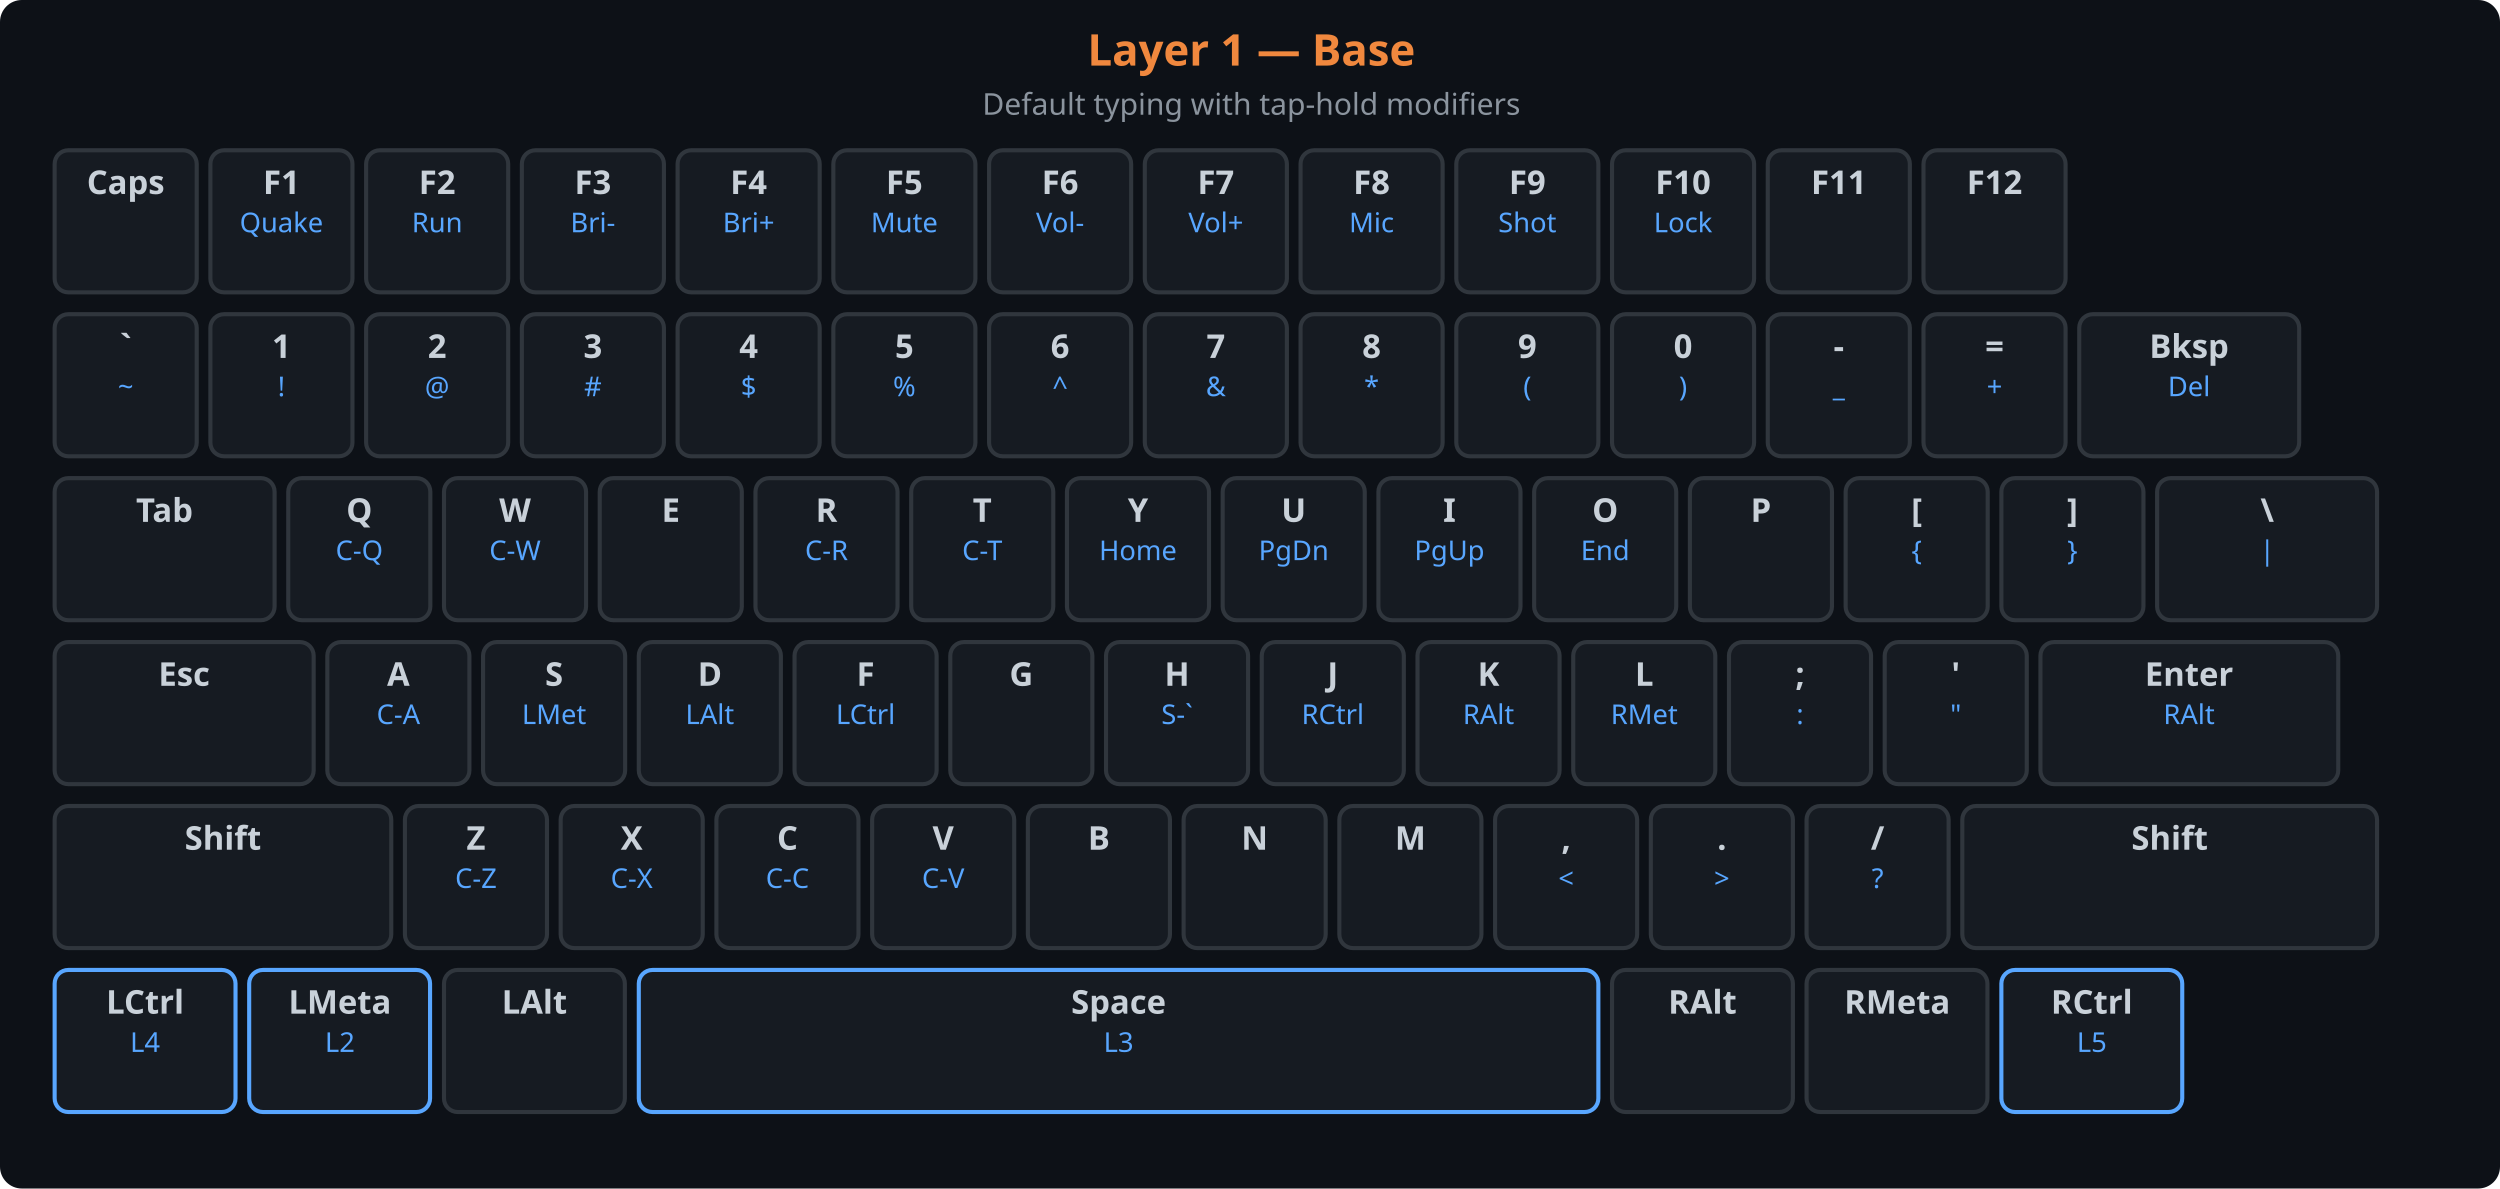
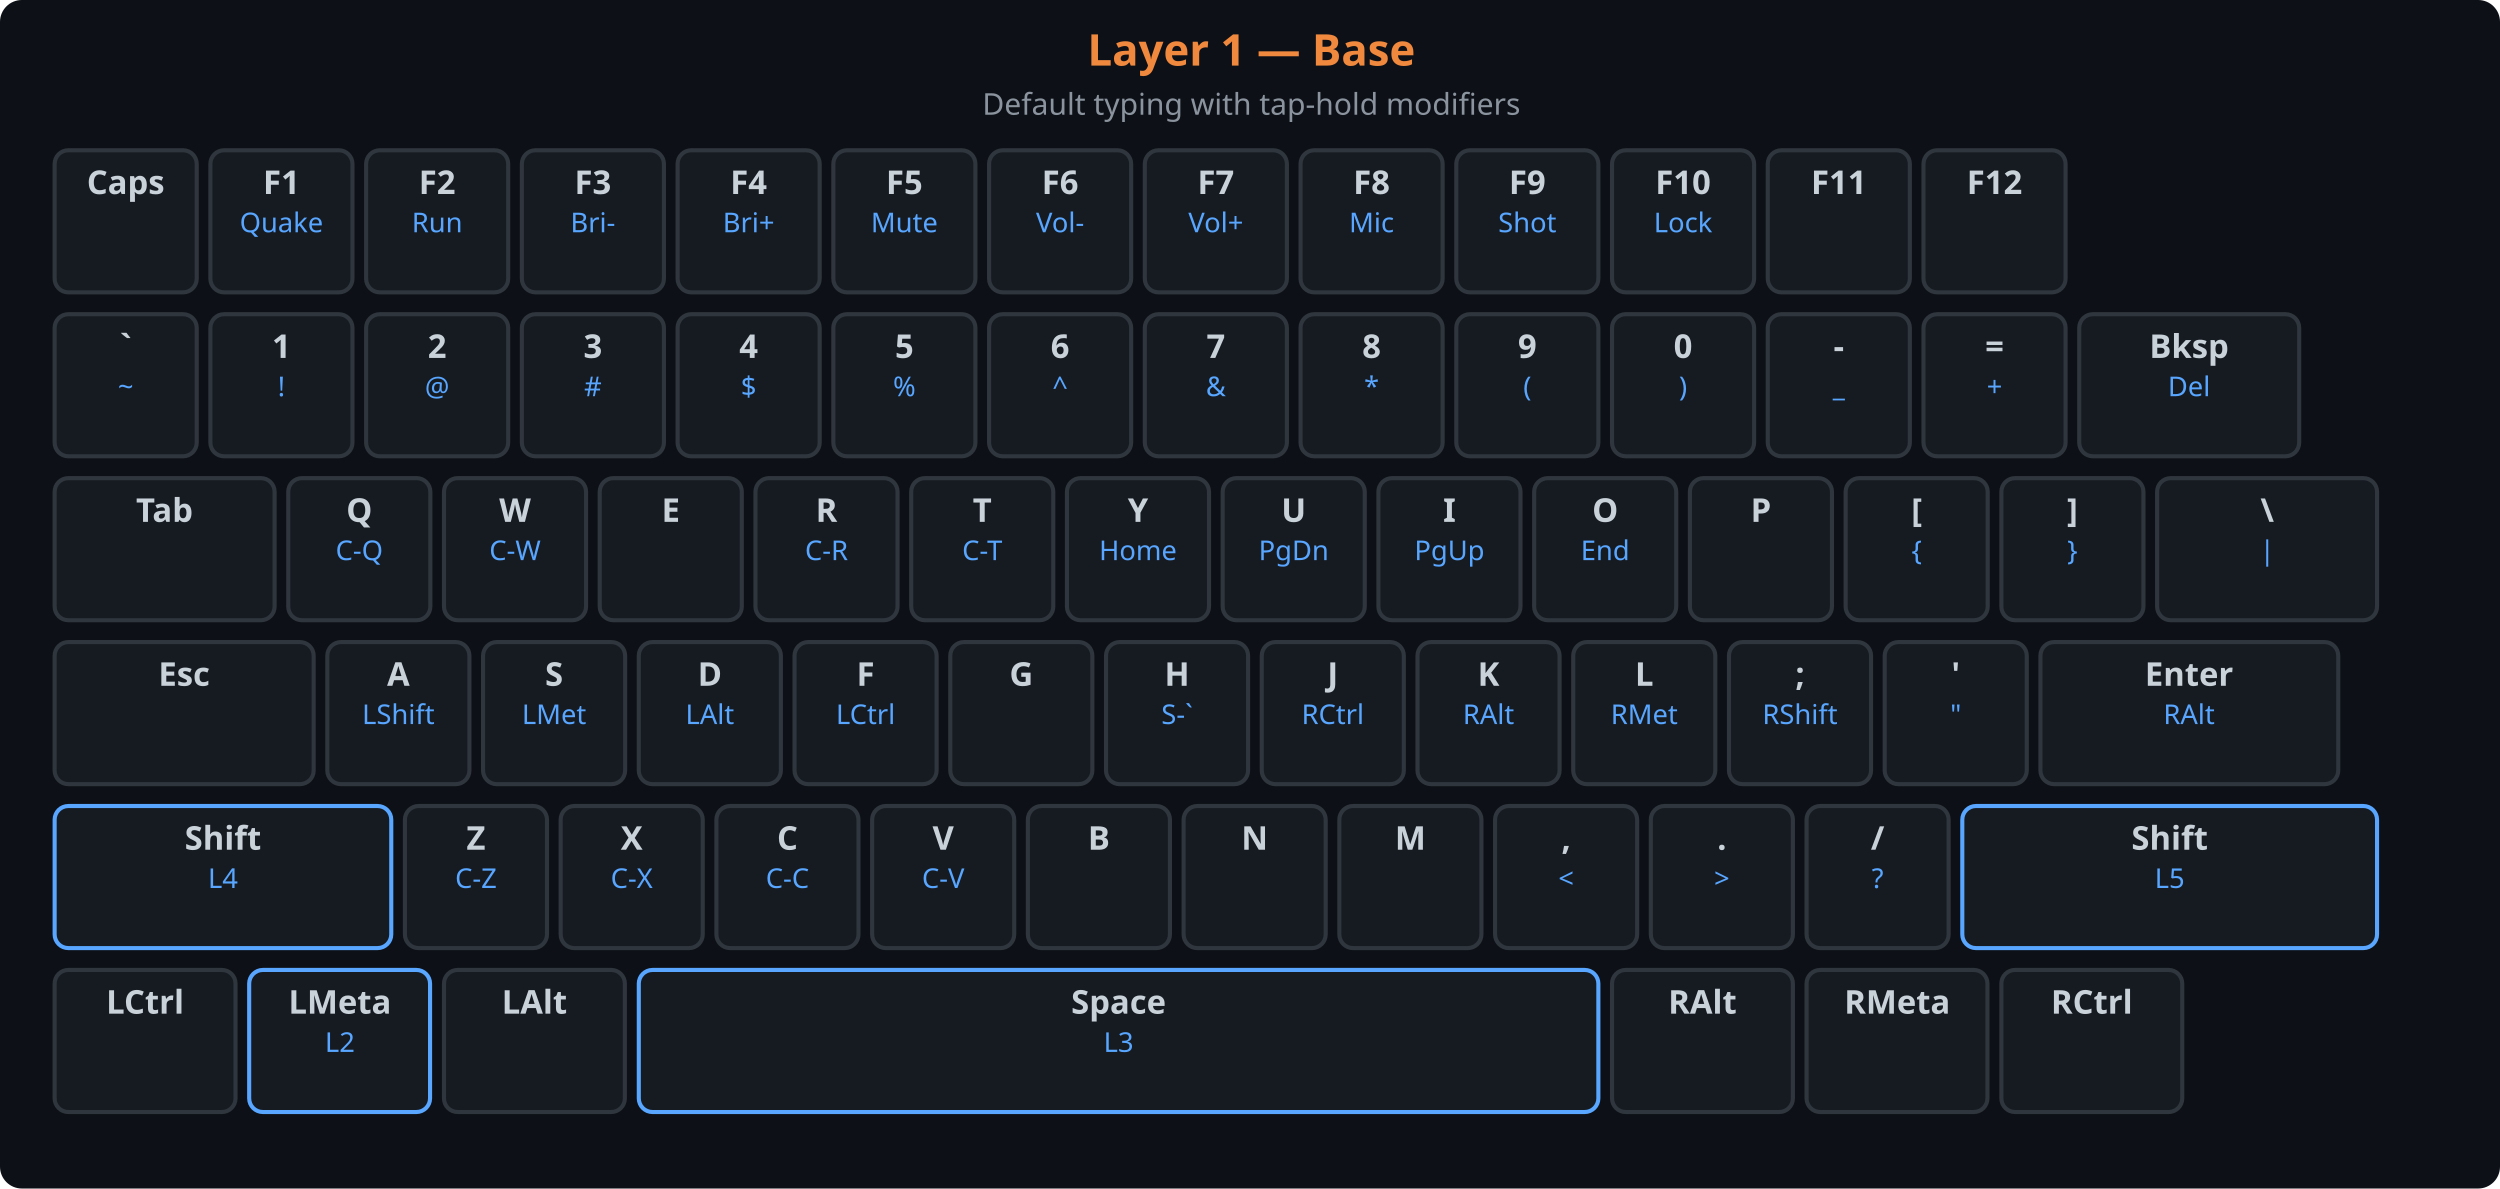
<svg xmlns="http://www.w3.org/2000/svg" viewBox="0 0 915 435" width="915" height="435">
  <rect width="100%" height="100%" fill="#0d1117" rx="8" />
  <text x="458" y="24" text-anchor="middle" fill="#f0883e" font-family="Segoe UI,system-ui,-apple-system,sans-serif" font-size="16" font-weight="700">Layer 1 — Base</text>
  <text x="458" y="42" text-anchor="middle" fill="#8b949e" font-family="Segoe UI,system-ui,-apple-system,sans-serif" font-size="11">Default typing with tap-hold modifiers</text>
  <rect x="20.0" y="55.0" width="52.0" height="52" rx="5" fill="#161b22" stroke="#30363d" stroke-width="1.5" />
  <text x="46.0" y="71.0" text-anchor="middle" fill="#c9d1d9" font-family="Segoe UI,system-ui,-apple-system,sans-serif" font-size="12" font-weight="600">Caps</text>
  <rect x="77.0" y="55.0" width="52.0" height="52" rx="5" fill="#161b22" stroke="#30363d" stroke-width="1.5" />
  <text x="103.0" y="71.0" text-anchor="middle" fill="#c9d1d9" font-family="Segoe UI,system-ui,-apple-system,sans-serif" font-size="12" font-weight="600">F1</text>
  <text x="103.0" y="85.0" text-anchor="middle" fill="#58a6ff" font-family="Segoe UI,system-ui,-apple-system,sans-serif" font-size="10" font-weight="500">Quake</text>
  <rect x="134.0" y="55.0" width="52.0" height="52" rx="5" fill="#161b22" stroke="#30363d" stroke-width="1.5" />
  <text x="160.0" y="71.0" text-anchor="middle" fill="#c9d1d9" font-family="Segoe UI,system-ui,-apple-system,sans-serif" font-size="12" font-weight="600">F2</text>
  <text x="160.0" y="85.0" text-anchor="middle" fill="#58a6ff" font-family="Segoe UI,system-ui,-apple-system,sans-serif" font-size="10" font-weight="500">Run</text>
  <rect x="191.0" y="55.0" width="52.0" height="52" rx="5" fill="#161b22" stroke="#30363d" stroke-width="1.5" />
  <text x="217.0" y="71.0" text-anchor="middle" fill="#c9d1d9" font-family="Segoe UI,system-ui,-apple-system,sans-serif" font-size="12" font-weight="600">F3</text>
  <text x="217.0" y="85.0" text-anchor="middle" fill="#58a6ff" font-family="Segoe UI,system-ui,-apple-system,sans-serif" font-size="10" font-weight="500">Bri-</text>
  <rect x="248.0" y="55.0" width="52.0" height="52" rx="5" fill="#161b22" stroke="#30363d" stroke-width="1.5" />
  <text x="274.0" y="71.0" text-anchor="middle" fill="#c9d1d9" font-family="Segoe UI,system-ui,-apple-system,sans-serif" font-size="12" font-weight="600">F4</text>
  <text x="274.0" y="85.0" text-anchor="middle" fill="#58a6ff" font-family="Segoe UI,system-ui,-apple-system,sans-serif" font-size="10" font-weight="500">Bri+</text>
  <rect x="305.0" y="55.0" width="52.0" height="52" rx="5" fill="#161b22" stroke="#30363d" stroke-width="1.5" />
  <text x="331.0" y="71.0" text-anchor="middle" fill="#c9d1d9" font-family="Segoe UI,system-ui,-apple-system,sans-serif" font-size="12" font-weight="600">F5</text>
  <text x="331.0" y="85.0" text-anchor="middle" fill="#58a6ff" font-family="Segoe UI,system-ui,-apple-system,sans-serif" font-size="10" font-weight="500">Mute</text>
  <rect x="362.0" y="55.0" width="52.0" height="52" rx="5" fill="#161b22" stroke="#30363d" stroke-width="1.5" />
  <text x="388.0" y="71.0" text-anchor="middle" fill="#c9d1d9" font-family="Segoe UI,system-ui,-apple-system,sans-serif" font-size="12" font-weight="600">F6</text>
  <text x="388.0" y="85.0" text-anchor="middle" fill="#58a6ff" font-family="Segoe UI,system-ui,-apple-system,sans-serif" font-size="10" font-weight="500">Vol-</text>
  <rect x="419.0" y="55.0" width="52.0" height="52" rx="5" fill="#161b22" stroke="#30363d" stroke-width="1.5" />
  <text x="445.0" y="71.0" text-anchor="middle" fill="#c9d1d9" font-family="Segoe UI,system-ui,-apple-system,sans-serif" font-size="12" font-weight="600">F7</text>
  <text x="445.0" y="85.0" text-anchor="middle" fill="#58a6ff" font-family="Segoe UI,system-ui,-apple-system,sans-serif" font-size="10" font-weight="500">Vol+</text>
  <rect x="476.0" y="55.0" width="52.0" height="52" rx="5" fill="#161b22" stroke="#30363d" stroke-width="1.5" />
  <text x="502.0" y="71.0" text-anchor="middle" fill="#c9d1d9" font-family="Segoe UI,system-ui,-apple-system,sans-serif" font-size="12" font-weight="600">F8</text>
  <text x="502.0" y="85.0" text-anchor="middle" fill="#58a6ff" font-family="Segoe UI,system-ui,-apple-system,sans-serif" font-size="10" font-weight="500">Mic</text>
  <rect x="533.0" y="55.0" width="52.0" height="52" rx="5" fill="#161b22" stroke="#30363d" stroke-width="1.5" />
  <text x="559.0" y="71.0" text-anchor="middle" fill="#c9d1d9" font-family="Segoe UI,system-ui,-apple-system,sans-serif" font-size="12" font-weight="600">F9</text>
  <text x="559.0" y="85.0" text-anchor="middle" fill="#58a6ff" font-family="Segoe UI,system-ui,-apple-system,sans-serif" font-size="10" font-weight="500">Shot</text>
  <rect x="590.0" y="55.0" width="52.0" height="52" rx="5" fill="#161b22" stroke="#30363d" stroke-width="1.5" />
  <text x="616.0" y="71.0" text-anchor="middle" fill="#c9d1d9" font-family="Segoe UI,system-ui,-apple-system,sans-serif" font-size="12" font-weight="600">F10</text>
  <text x="616.0" y="85.0" text-anchor="middle" fill="#58a6ff" font-family="Segoe UI,system-ui,-apple-system,sans-serif" font-size="10" font-weight="500">Lock</text>
  <rect x="647.0" y="55.0" width="52.0" height="52" rx="5" fill="#161b22" stroke="#30363d" stroke-width="1.5" />
  <text x="673.0" y="71.0" text-anchor="middle" fill="#c9d1d9" font-family="Segoe UI,system-ui,-apple-system,sans-serif" font-size="12" font-weight="600">F11</text>
  <rect x="704.0" y="55.0" width="52.0" height="52" rx="5" fill="#161b22" stroke="#30363d" stroke-width="1.5" />
  <text x="730.0" y="71.0" text-anchor="middle" fill="#c9d1d9" font-family="Segoe UI,system-ui,-apple-system,sans-serif" font-size="12" font-weight="600">F12</text>
  <rect x="20.0" y="115.0" width="52.0" height="52" rx="5" fill="#161b22" stroke="#30363d" stroke-width="1.5" />
  <text x="46.0" y="131.0" text-anchor="middle" fill="#c9d1d9" font-family="Segoe UI,system-ui,-apple-system,sans-serif" font-size="12" font-weight="600">`</text>
  <text x="46.0" y="145.0" text-anchor="middle" fill="#58a6ff" font-family="Segoe UI,system-ui,-apple-system,sans-serif" font-size="10" font-weight="500">~</text>
  <rect x="77.0" y="115.0" width="52.0" height="52" rx="5" fill="#161b22" stroke="#30363d" stroke-width="1.5" />
  <text x="103.0" y="131.0" text-anchor="middle" fill="#c9d1d9" font-family="Segoe UI,system-ui,-apple-system,sans-serif" font-size="12" font-weight="600">1</text>
  <text x="103.0" y="145.0" text-anchor="middle" fill="#58a6ff" font-family="Segoe UI,system-ui,-apple-system,sans-serif" font-size="10" font-weight="500">!</text>
  <rect x="134.0" y="115.0" width="52.0" height="52" rx="5" fill="#161b22" stroke="#30363d" stroke-width="1.5" />
  <text x="160.0" y="131.0" text-anchor="middle" fill="#c9d1d9" font-family="Segoe UI,system-ui,-apple-system,sans-serif" font-size="12" font-weight="600">2</text>
  <text x="160.0" y="145.0" text-anchor="middle" fill="#58a6ff" font-family="Segoe UI,system-ui,-apple-system,sans-serif" font-size="10" font-weight="500">@</text>
  <rect x="191.0" y="115.0" width="52.0" height="52" rx="5" fill="#161b22" stroke="#30363d" stroke-width="1.5" />
  <text x="217.0" y="131.0" text-anchor="middle" fill="#c9d1d9" font-family="Segoe UI,system-ui,-apple-system,sans-serif" font-size="12" font-weight="600">3</text>
  <text x="217.0" y="145.0" text-anchor="middle" fill="#58a6ff" font-family="Segoe UI,system-ui,-apple-system,sans-serif" font-size="10" font-weight="500">#</text>
  <rect x="248.0" y="115.0" width="52.0" height="52" rx="5" fill="#161b22" stroke="#30363d" stroke-width="1.5" />
  <text x="274.0" y="131.0" text-anchor="middle" fill="#c9d1d9" font-family="Segoe UI,system-ui,-apple-system,sans-serif" font-size="12" font-weight="600">4</text>
  <text x="274.0" y="145.0" text-anchor="middle" fill="#58a6ff" font-family="Segoe UI,system-ui,-apple-system,sans-serif" font-size="10" font-weight="500">$</text>
  <rect x="305.0" y="115.0" width="52.0" height="52" rx="5" fill="#161b22" stroke="#30363d" stroke-width="1.5" />
  <text x="331.0" y="131.0" text-anchor="middle" fill="#c9d1d9" font-family="Segoe UI,system-ui,-apple-system,sans-serif" font-size="12" font-weight="600">5</text>
  <text x="331.0" y="145.0" text-anchor="middle" fill="#58a6ff" font-family="Segoe UI,system-ui,-apple-system,sans-serif" font-size="10" font-weight="500">%</text>
  <rect x="362.0" y="115.0" width="52.0" height="52" rx="5" fill="#161b22" stroke="#30363d" stroke-width="1.5" />
  <text x="388.0" y="131.0" text-anchor="middle" fill="#c9d1d9" font-family="Segoe UI,system-ui,-apple-system,sans-serif" font-size="12" font-weight="600">6</text>
  <text x="388.0" y="145.0" text-anchor="middle" fill="#58a6ff" font-family="Segoe UI,system-ui,-apple-system,sans-serif" font-size="10" font-weight="500">^</text>
  <rect x="419.0" y="115.0" width="52.0" height="52" rx="5" fill="#161b22" stroke="#30363d" stroke-width="1.5" />
  <text x="445.0" y="131.0" text-anchor="middle" fill="#c9d1d9" font-family="Segoe UI,system-ui,-apple-system,sans-serif" font-size="12" font-weight="600">7</text>
  <text x="445.0" y="145.0" text-anchor="middle" fill="#58a6ff" font-family="Segoe UI,system-ui,-apple-system,sans-serif" font-size="10" font-weight="500">&amp;</text>
  <rect x="476.0" y="115.0" width="52.0" height="52" rx="5" fill="#161b22" stroke="#30363d" stroke-width="1.5" />
  <text x="502.0" y="131.0" text-anchor="middle" fill="#c9d1d9" font-family="Segoe UI,system-ui,-apple-system,sans-serif" font-size="12" font-weight="600">8</text>
  <text x="502.0" y="145.0" text-anchor="middle" fill="#58a6ff" font-family="Segoe UI,system-ui,-apple-system,sans-serif" font-size="10" font-weight="500">*</text>
  <rect x="533.0" y="115.0" width="52.0" height="52" rx="5" fill="#161b22" stroke="#30363d" stroke-width="1.5" />
  <text x="559.0" y="131.0" text-anchor="middle" fill="#c9d1d9" font-family="Segoe UI,system-ui,-apple-system,sans-serif" font-size="12" font-weight="600">9</text>
  <text x="559.0" y="145.0" text-anchor="middle" fill="#58a6ff" font-family="Segoe UI,system-ui,-apple-system,sans-serif" font-size="10" font-weight="500">(</text>
  <rect x="590.0" y="115.0" width="52.0" height="52" rx="5" fill="#161b22" stroke="#30363d" stroke-width="1.5" />
  <text x="616.0" y="131.0" text-anchor="middle" fill="#c9d1d9" font-family="Segoe UI,system-ui,-apple-system,sans-serif" font-size="12" font-weight="600">0</text>
  <text x="616.0" y="145.0" text-anchor="middle" fill="#58a6ff" font-family="Segoe UI,system-ui,-apple-system,sans-serif" font-size="10" font-weight="500">)</text>
  <rect x="647.0" y="115.0" width="52.0" height="52" rx="5" fill="#161b22" stroke="#30363d" stroke-width="1.5" />
  <text x="673.0" y="131.0" text-anchor="middle" fill="#c9d1d9" font-family="Segoe UI,system-ui,-apple-system,sans-serif" font-size="12" font-weight="600">-</text>
  <text x="673.0" y="145.0" text-anchor="middle" fill="#58a6ff" font-family="Segoe UI,system-ui,-apple-system,sans-serif" font-size="10" font-weight="500">_</text>
  <rect x="704.0" y="115.0" width="52.0" height="52" rx="5" fill="#161b22" stroke="#30363d" stroke-width="1.5" />
  <text x="730.0" y="131.0" text-anchor="middle" fill="#c9d1d9" font-family="Segoe UI,system-ui,-apple-system,sans-serif" font-size="12" font-weight="600">=</text>
  <text x="730.0" y="145.0" text-anchor="middle" fill="#58a6ff" font-family="Segoe UI,system-ui,-apple-system,sans-serif" font-size="10" font-weight="500">+</text>
  <rect x="761.0" y="115.0" width="80.5" height="52" rx="5" fill="#161b22" stroke="#30363d" stroke-width="1.5" />
  <text x="801.2" y="131.0" text-anchor="middle" fill="#c9d1d9" font-family="Segoe UI,system-ui,-apple-system,sans-serif" font-size="12" font-weight="600">Bksp</text>
  <text x="801.2" y="145.0" text-anchor="middle" fill="#58a6ff" font-family="Segoe UI,system-ui,-apple-system,sans-serif" font-size="10" font-weight="500">Del</text>
  <rect x="20.0" y="175.0" width="80.5" height="52" rx="5" fill="#161b22" stroke="#30363d" stroke-width="1.5" />
  <text x="60.2" y="191.0" text-anchor="middle" fill="#c9d1d9" font-family="Segoe UI,system-ui,-apple-system,sans-serif" font-size="12" font-weight="600">Tab</text>
  <rect x="105.5" y="175.0" width="52.0" height="52" rx="5" fill="#161b22" stroke="#30363d" stroke-width="1.5" />
  <text x="131.5" y="191.0" text-anchor="middle" fill="#c9d1d9" font-family="Segoe UI,system-ui,-apple-system,sans-serif" font-size="12" font-weight="600">Q</text>
  <text x="131.5" y="205.0" text-anchor="middle" fill="#58a6ff" font-family="Segoe UI,system-ui,-apple-system,sans-serif" font-size="10" font-weight="500">C-Q</text>
  <rect x="162.5" y="175.0" width="52.0" height="52" rx="5" fill="#161b22" stroke="#30363d" stroke-width="1.5" />
  <text x="188.5" y="191.0" text-anchor="middle" fill="#c9d1d9" font-family="Segoe UI,system-ui,-apple-system,sans-serif" font-size="12" font-weight="600">W</text>
  <text x="188.5" y="205.0" text-anchor="middle" fill="#58a6ff" font-family="Segoe UI,system-ui,-apple-system,sans-serif" font-size="10" font-weight="500">C-W</text>
  <rect x="219.5" y="175.0" width="52.0" height="52" rx="5" fill="#161b22" stroke="#30363d" stroke-width="1.5" />
  <text x="245.5" y="191.0" text-anchor="middle" fill="#c9d1d9" font-family="Segoe UI,system-ui,-apple-system,sans-serif" font-size="12" font-weight="600">E</text>
  <rect x="276.5" y="175.0" width="52.0" height="52" rx="5" fill="#161b22" stroke="#30363d" stroke-width="1.5" />
  <text x="302.5" y="191.0" text-anchor="middle" fill="#c9d1d9" font-family="Segoe UI,system-ui,-apple-system,sans-serif" font-size="12" font-weight="600">R</text>
  <text x="302.5" y="205.0" text-anchor="middle" fill="#58a6ff" font-family="Segoe UI,system-ui,-apple-system,sans-serif" font-size="10" font-weight="500">C-R</text>
  <rect x="333.5" y="175.0" width="52.0" height="52" rx="5" fill="#161b22" stroke="#30363d" stroke-width="1.5" />
  <text x="359.5" y="191.0" text-anchor="middle" fill="#c9d1d9" font-family="Segoe UI,system-ui,-apple-system,sans-serif" font-size="12" font-weight="600">T</text>
  <text x="359.5" y="205.0" text-anchor="middle" fill="#58a6ff" font-family="Segoe UI,system-ui,-apple-system,sans-serif" font-size="10" font-weight="500">C-T</text>
  <rect x="390.5" y="175.0" width="52.0" height="52" rx="5" fill="#161b22" stroke="#30363d" stroke-width="1.5" />
  <text x="416.5" y="191.0" text-anchor="middle" fill="#c9d1d9" font-family="Segoe UI,system-ui,-apple-system,sans-serif" font-size="12" font-weight="600">Y</text>
  <text x="416.5" y="205.0" text-anchor="middle" fill="#58a6ff" font-family="Segoe UI,system-ui,-apple-system,sans-serif" font-size="10" font-weight="500">Home</text>
  <rect x="447.5" y="175.0" width="52.0" height="52" rx="5" fill="#161b22" stroke="#30363d" stroke-width="1.5" />
  <text x="473.5" y="191.0" text-anchor="middle" fill="#c9d1d9" font-family="Segoe UI,system-ui,-apple-system,sans-serif" font-size="12" font-weight="600">U</text>
  <text x="473.5" y="205.0" text-anchor="middle" fill="#58a6ff" font-family="Segoe UI,system-ui,-apple-system,sans-serif" font-size="10" font-weight="500">PgDn</text>
  <rect x="504.5" y="175.0" width="52.0" height="52" rx="5" fill="#161b22" stroke="#30363d" stroke-width="1.5" />
  <text x="530.5" y="191.0" text-anchor="middle" fill="#c9d1d9" font-family="Segoe UI,system-ui,-apple-system,sans-serif" font-size="12" font-weight="600">I</text>
  <text x="530.5" y="205.0" text-anchor="middle" fill="#58a6ff" font-family="Segoe UI,system-ui,-apple-system,sans-serif" font-size="10" font-weight="500">PgUp</text>
  <rect x="561.5" y="175.0" width="52.0" height="52" rx="5" fill="#161b22" stroke="#30363d" stroke-width="1.5" />
  <text x="587.5" y="191.0" text-anchor="middle" fill="#c9d1d9" font-family="Segoe UI,system-ui,-apple-system,sans-serif" font-size="12" font-weight="600">O</text>
  <text x="587.5" y="205.0" text-anchor="middle" fill="#58a6ff" font-family="Segoe UI,system-ui,-apple-system,sans-serif" font-size="10" font-weight="500">End</text>
  <rect x="618.5" y="175.0" width="52.0" height="52" rx="5" fill="#161b22" stroke="#30363d" stroke-width="1.5" />
  <text x="644.5" y="191.0" text-anchor="middle" fill="#c9d1d9" font-family="Segoe UI,system-ui,-apple-system,sans-serif" font-size="12" font-weight="600">P</text>
  <rect x="675.5" y="175.0" width="52.0" height="52" rx="5" fill="#161b22" stroke="#30363d" stroke-width="1.5" />
  <text x="701.5" y="191.0" text-anchor="middle" fill="#c9d1d9" font-family="Segoe UI,system-ui,-apple-system,sans-serif" font-size="12" font-weight="600">[</text>
  <text x="701.5" y="205.0" text-anchor="middle" fill="#58a6ff" font-family="Segoe UI,system-ui,-apple-system,sans-serif" font-size="10" font-weight="500">{</text>
  <rect x="732.5" y="175.0" width="52.0" height="52" rx="5" fill="#161b22" stroke="#30363d" stroke-width="1.5" />
  <text x="758.5" y="191.0" text-anchor="middle" fill="#c9d1d9" font-family="Segoe UI,system-ui,-apple-system,sans-serif" font-size="12" font-weight="600">]</text>
  <text x="758.5" y="205.0" text-anchor="middle" fill="#58a6ff" font-family="Segoe UI,system-ui,-apple-system,sans-serif" font-size="10" font-weight="500">}</text>
  <rect x="789.5" y="175.0" width="80.5" height="52" rx="5" fill="#161b22" stroke="#30363d" stroke-width="1.5" />
  <text x="829.8" y="191.0" text-anchor="middle" fill="#c9d1d9" font-family="Segoe UI,system-ui,-apple-system,sans-serif" font-size="12" font-weight="600">\</text>
  <text x="829.8" y="205.0" text-anchor="middle" fill="#58a6ff" font-family="Segoe UI,system-ui,-apple-system,sans-serif" font-size="10" font-weight="500">|</text>
  <rect x="20.0" y="235.0" width="94.8" height="52" rx="5" fill="#161b22" stroke="#30363d" stroke-width="1.5" />
  <text x="67.4" y="251.0" text-anchor="middle" fill="#c9d1d9" font-family="Segoe UI,system-ui,-apple-system,sans-serif" font-size="12" font-weight="600">Esc</text>
  <rect x="119.8" y="235.0" width="52.0" height="52" rx="5" fill="#161b22" stroke="#30363d" stroke-width="1.5" />
  <text x="145.8" y="251.0" text-anchor="middle" fill="#c9d1d9" font-family="Segoe UI,system-ui,-apple-system,sans-serif" font-size="12" font-weight="600">A</text>
-   <text x="145.8" y="265.0" text-anchor="middle" fill="#58a6ff" font-family="Segoe UI,system-ui,-apple-system,sans-serif" font-size="10" font-weight="500">C-A</text>
+   <text x="145.8" y="265.0" text-anchor="middle" fill="#58a6ff" font-family="Segoe UI,system-ui,-apple-system,sans-serif" font-size="10" font-weight="500">LShift</text>
  <rect x="176.8" y="235.0" width="52.0" height="52" rx="5" fill="#161b22" stroke="#30363d" stroke-width="1.5" />
  <text x="202.8" y="251.0" text-anchor="middle" fill="#c9d1d9" font-family="Segoe UI,system-ui,-apple-system,sans-serif" font-size="12" font-weight="600">S</text>
  <text x="202.8" y="265.0" text-anchor="middle" fill="#58a6ff" font-family="Segoe UI,system-ui,-apple-system,sans-serif" font-size="10" font-weight="500">LMet</text>
  <rect x="233.8" y="235.0" width="52.0" height="52" rx="5" fill="#161b22" stroke="#30363d" stroke-width="1.5" />
  <text x="259.8" y="251.0" text-anchor="middle" fill="#c9d1d9" font-family="Segoe UI,system-ui,-apple-system,sans-serif" font-size="12" font-weight="600">D</text>
  <text x="259.8" y="265.0" text-anchor="middle" fill="#58a6ff" font-family="Segoe UI,system-ui,-apple-system,sans-serif" font-size="10" font-weight="500">LAlt</text>
  <rect x="290.8" y="235.0" width="52.0" height="52" rx="5" fill="#161b22" stroke="#30363d" stroke-width="1.5" />
  <text x="316.8" y="251.0" text-anchor="middle" fill="#c9d1d9" font-family="Segoe UI,system-ui,-apple-system,sans-serif" font-size="12" font-weight="600">F</text>
  <text x="316.8" y="265.0" text-anchor="middle" fill="#58a6ff" font-family="Segoe UI,system-ui,-apple-system,sans-serif" font-size="10" font-weight="500">LCtrl</text>
  <rect x="347.8" y="235.0" width="52.0" height="52" rx="5" fill="#161b22" stroke="#30363d" stroke-width="1.5" />
  <text x="373.8" y="251.0" text-anchor="middle" fill="#c9d1d9" font-family="Segoe UI,system-ui,-apple-system,sans-serif" font-size="12" font-weight="600">G</text>
  <rect x="404.8" y="235.0" width="52.0" height="52" rx="5" fill="#161b22" stroke="#30363d" stroke-width="1.5" />
  <text x="430.8" y="251.0" text-anchor="middle" fill="#c9d1d9" font-family="Segoe UI,system-ui,-apple-system,sans-serif" font-size="12" font-weight="600">H</text>
  <text x="430.8" y="265.0" text-anchor="middle" fill="#58a6ff" font-family="Segoe UI,system-ui,-apple-system,sans-serif" font-size="10" font-weight="500">S-`</text>
  <rect x="461.8" y="235.0" width="52.0" height="52" rx="5" fill="#161b22" stroke="#30363d" stroke-width="1.5" />
  <text x="487.8" y="251.0" text-anchor="middle" fill="#c9d1d9" font-family="Segoe UI,system-ui,-apple-system,sans-serif" font-size="12" font-weight="600">J</text>
  <text x="487.8" y="265.0" text-anchor="middle" fill="#58a6ff" font-family="Segoe UI,system-ui,-apple-system,sans-serif" font-size="10" font-weight="500">RCtrl</text>
  <rect x="518.8" y="235.0" width="52.0" height="52" rx="5" fill="#161b22" stroke="#30363d" stroke-width="1.5" />
  <text x="544.8" y="251.0" text-anchor="middle" fill="#c9d1d9" font-family="Segoe UI,system-ui,-apple-system,sans-serif" font-size="12" font-weight="600">K</text>
  <text x="544.8" y="265.0" text-anchor="middle" fill="#58a6ff" font-family="Segoe UI,system-ui,-apple-system,sans-serif" font-size="10" font-weight="500">RAlt</text>
  <rect x="575.8" y="235.0" width="52.0" height="52" rx="5" fill="#161b22" stroke="#30363d" stroke-width="1.5" />
  <text x="601.8" y="251.0" text-anchor="middle" fill="#c9d1d9" font-family="Segoe UI,system-ui,-apple-system,sans-serif" font-size="12" font-weight="600">L</text>
  <text x="601.8" y="265.0" text-anchor="middle" fill="#58a6ff" font-family="Segoe UI,system-ui,-apple-system,sans-serif" font-size="10" font-weight="500">RMet</text>
  <rect x="632.8" y="235.0" width="52.0" height="52" rx="5" fill="#161b22" stroke="#30363d" stroke-width="1.5" />
  <text x="658.8" y="251.0" text-anchor="middle" fill="#c9d1d9" font-family="Segoe UI,system-ui,-apple-system,sans-serif" font-size="12" font-weight="600">;</text>
-   <text x="658.8" y="265.0" text-anchor="middle" fill="#58a6ff" font-family="Segoe UI,system-ui,-apple-system,sans-serif" font-size="10" font-weight="500">:</text>
+   <text x="658.8" y="265.0" text-anchor="middle" fill="#58a6ff" font-family="Segoe UI,system-ui,-apple-system,sans-serif" font-size="10" font-weight="500">RShift</text>
  <rect x="689.8" y="235.0" width="52.0" height="52" rx="5" fill="#161b22" stroke="#30363d" stroke-width="1.5" />
  <text x="715.8" y="251.0" text-anchor="middle" fill="#c9d1d9" font-family="Segoe UI,system-ui,-apple-system,sans-serif" font-size="12" font-weight="600">'</text>
  <text x="715.8" y="265.0" text-anchor="middle" fill="#58a6ff" font-family="Segoe UI,system-ui,-apple-system,sans-serif" font-size="10" font-weight="500">"</text>
  <rect x="746.8" y="235.0" width="109.0" height="52" rx="5" fill="#161b22" stroke="#30363d" stroke-width="1.5" />
  <text x="801.2" y="251.0" text-anchor="middle" fill="#c9d1d9" font-family="Segoe UI,system-ui,-apple-system,sans-serif" font-size="12" font-weight="600">Enter</text>
  <text x="801.2" y="265.0" text-anchor="middle" fill="#58a6ff" font-family="Segoe UI,system-ui,-apple-system,sans-serif" font-size="10" font-weight="500">RAlt</text>
-   <rect x="20.0" y="295.0" width="123.2" height="52" rx="5" fill="#161b22" stroke="#30363d" stroke-width="1.5" />
+   <rect x="20.0" y="295.0" width="123.2" height="52" rx="5" fill="#161b22" stroke="#58a6ff" stroke-width="1.5" />
  <text x="81.6" y="311.0" text-anchor="middle" fill="#c9d1d9" font-family="Segoe UI,system-ui,-apple-system,sans-serif" font-size="12" font-weight="600">Shift</text>
+   <text x="81.6" y="325.0" text-anchor="middle" fill="#58a6ff" font-family="Segoe UI,system-ui,-apple-system,sans-serif" font-size="10" font-weight="500">L4</text>
  <rect x="148.2" y="295.0" width="52.0" height="52" rx="5" fill="#161b22" stroke="#30363d" stroke-width="1.5" />
  <text x="174.2" y="311.0" text-anchor="middle" fill="#c9d1d9" font-family="Segoe UI,system-ui,-apple-system,sans-serif" font-size="12" font-weight="600">Z</text>
  <text x="174.2" y="325.0" text-anchor="middle" fill="#58a6ff" font-family="Segoe UI,system-ui,-apple-system,sans-serif" font-size="10" font-weight="500">C-Z</text>
  <rect x="205.2" y="295.0" width="52.0" height="52" rx="5" fill="#161b22" stroke="#30363d" stroke-width="1.5" />
  <text x="231.2" y="311.0" text-anchor="middle" fill="#c9d1d9" font-family="Segoe UI,system-ui,-apple-system,sans-serif" font-size="12" font-weight="600">X</text>
  <text x="231.2" y="325.0" text-anchor="middle" fill="#58a6ff" font-family="Segoe UI,system-ui,-apple-system,sans-serif" font-size="10" font-weight="500">C-X</text>
  <rect x="262.2" y="295.0" width="52.0" height="52" rx="5" fill="#161b22" stroke="#30363d" stroke-width="1.5" />
  <text x="288.2" y="311.0" text-anchor="middle" fill="#c9d1d9" font-family="Segoe UI,system-ui,-apple-system,sans-serif" font-size="12" font-weight="600">C</text>
  <text x="288.2" y="325.0" text-anchor="middle" fill="#58a6ff" font-family="Segoe UI,system-ui,-apple-system,sans-serif" font-size="10" font-weight="500">C-C</text>
  <rect x="319.2" y="295.0" width="52.0" height="52" rx="5" fill="#161b22" stroke="#30363d" stroke-width="1.5" />
  <text x="345.2" y="311.0" text-anchor="middle" fill="#c9d1d9" font-family="Segoe UI,system-ui,-apple-system,sans-serif" font-size="12" font-weight="600">V</text>
  <text x="345.2" y="325.0" text-anchor="middle" fill="#58a6ff" font-family="Segoe UI,system-ui,-apple-system,sans-serif" font-size="10" font-weight="500">C-V</text>
  <rect x="376.2" y="295.0" width="52.0" height="52" rx="5" fill="#161b22" stroke="#30363d" stroke-width="1.5" />
  <text x="402.2" y="311.0" text-anchor="middle" fill="#c9d1d9" font-family="Segoe UI,system-ui,-apple-system,sans-serif" font-size="12" font-weight="600">B</text>
  <rect x="433.2" y="295.0" width="52.0" height="52" rx="5" fill="#161b22" stroke="#30363d" stroke-width="1.5" />
  <text x="459.2" y="311.0" text-anchor="middle" fill="#c9d1d9" font-family="Segoe UI,system-ui,-apple-system,sans-serif" font-size="12" font-weight="600">N</text>
  <rect x="490.2" y="295.0" width="52.0" height="52" rx="5" fill="#161b22" stroke="#30363d" stroke-width="1.5" />
  <text x="516.2" y="311.0" text-anchor="middle" fill="#c9d1d9" font-family="Segoe UI,system-ui,-apple-system,sans-serif" font-size="12" font-weight="600">M</text>
  <rect x="547.2" y="295.0" width="52.0" height="52" rx="5" fill="#161b22" stroke="#30363d" stroke-width="1.5" />
  <text x="573.2" y="311.0" text-anchor="middle" fill="#c9d1d9" font-family="Segoe UI,system-ui,-apple-system,sans-serif" font-size="12" font-weight="600">,</text>
  <text x="573.2" y="325.0" text-anchor="middle" fill="#58a6ff" font-family="Segoe UI,system-ui,-apple-system,sans-serif" font-size="10" font-weight="500">&lt;</text>
  <rect x="604.2" y="295.0" width="52.0" height="52" rx="5" fill="#161b22" stroke="#30363d" stroke-width="1.5" />
  <text x="630.2" y="311.0" text-anchor="middle" fill="#c9d1d9" font-family="Segoe UI,system-ui,-apple-system,sans-serif" font-size="12" font-weight="600">.</text>
  <text x="630.2" y="325.0" text-anchor="middle" fill="#58a6ff" font-family="Segoe UI,system-ui,-apple-system,sans-serif" font-size="10" font-weight="500">&gt;</text>
  <rect x="661.2" y="295.0" width="52.0" height="52" rx="5" fill="#161b22" stroke="#30363d" stroke-width="1.5" />
  <text x="687.2" y="311.0" text-anchor="middle" fill="#c9d1d9" font-family="Segoe UI,system-ui,-apple-system,sans-serif" font-size="12" font-weight="600">/</text>
  <text x="687.2" y="325.0" text-anchor="middle" fill="#58a6ff" font-family="Segoe UI,system-ui,-apple-system,sans-serif" font-size="10" font-weight="500">?</text>
-   <rect x="718.2" y="295.0" width="151.8" height="52" rx="5" fill="#161b22" stroke="#30363d" stroke-width="1.5" />
+   <rect x="718.2" y="295.0" width="151.8" height="52" rx="5" fill="#161b22" stroke="#58a6ff" stroke-width="1.5" />
  <text x="794.1" y="311.0" text-anchor="middle" fill="#c9d1d9" font-family="Segoe UI,system-ui,-apple-system,sans-serif" font-size="12" font-weight="600">Shift</text>
-   <rect x="20.0" y="355.0" width="66.2" height="52" rx="5" fill="#161b22" stroke="#58a6ff" stroke-width="1.5" />
+   <text x="794.1" y="325.0" text-anchor="middle" fill="#58a6ff" font-family="Segoe UI,system-ui,-apple-system,sans-serif" font-size="10" font-weight="500">L5</text>
+   <rect x="20.0" y="355.0" width="66.2" height="52" rx="5" fill="#161b22" stroke="#30363d" stroke-width="1.5" />
  <text x="53.1" y="371.0" text-anchor="middle" fill="#c9d1d9" font-family="Segoe UI,system-ui,-apple-system,sans-serif" font-size="12" font-weight="600">LCtrl</text>
-   <text x="53.1" y="385.0" text-anchor="middle" fill="#58a6ff" font-family="Segoe UI,system-ui,-apple-system,sans-serif" font-size="10" font-weight="500">L4</text>
  <rect x="91.2" y="355.0" width="66.2" height="52" rx="5" fill="#161b22" stroke="#58a6ff" stroke-width="1.5" />
  <text x="124.4" y="371.0" text-anchor="middle" fill="#c9d1d9" font-family="Segoe UI,system-ui,-apple-system,sans-serif" font-size="12" font-weight="600">LMeta</text>
  <text x="124.4" y="385.0" text-anchor="middle" fill="#58a6ff" font-family="Segoe UI,system-ui,-apple-system,sans-serif" font-size="10" font-weight="500">L2</text>
  <rect x="162.5" y="355.0" width="66.2" height="52" rx="5" fill="#161b22" stroke="#30363d" stroke-width="1.5" />
  <text x="195.6" y="371.0" text-anchor="middle" fill="#c9d1d9" font-family="Segoe UI,system-ui,-apple-system,sans-serif" font-size="12" font-weight="600">LAlt</text>
  <rect x="233.8" y="355.0" width="351.2" height="52" rx="5" fill="#161b22" stroke="#58a6ff" stroke-width="1.5" />
  <text x="409.4" y="371.0" text-anchor="middle" fill="#c9d1d9" font-family="Segoe UI,system-ui,-apple-system,sans-serif" font-size="12" font-weight="600">Space</text>
  <text x="409.4" y="385.0" text-anchor="middle" fill="#58a6ff" font-family="Segoe UI,system-ui,-apple-system,sans-serif" font-size="10" font-weight="500">L3</text>
  <rect x="590.0" y="355.0" width="66.2" height="52" rx="5" fill="#161b22" stroke="#30363d" stroke-width="1.5" />
  <text x="623.1" y="371.0" text-anchor="middle" fill="#c9d1d9" font-family="Segoe UI,system-ui,-apple-system,sans-serif" font-size="12" font-weight="600">RAlt</text>
  <rect x="661.2" y="355.0" width="66.2" height="52" rx="5" fill="#161b22" stroke="#30363d" stroke-width="1.5" />
  <text x="694.4" y="371.0" text-anchor="middle" fill="#c9d1d9" font-family="Segoe UI,system-ui,-apple-system,sans-serif" font-size="12" font-weight="600">RMeta</text>
-   <rect x="732.5" y="355.0" width="66.2" height="52" rx="5" fill="#161b22" stroke="#58a6ff" stroke-width="1.5" />
+   <rect x="732.5" y="355.0" width="66.2" height="52" rx="5" fill="#161b22" stroke="#30363d" stroke-width="1.5" />
  <text x="765.6" y="371.0" text-anchor="middle" fill="#c9d1d9" font-family="Segoe UI,system-ui,-apple-system,sans-serif" font-size="12" font-weight="600">RCtrl</text>
-   <text x="765.6" y="385.0" text-anchor="middle" fill="#58a6ff" font-family="Segoe UI,system-ui,-apple-system,sans-serif" font-size="10" font-weight="500">L5</text>
</svg>
